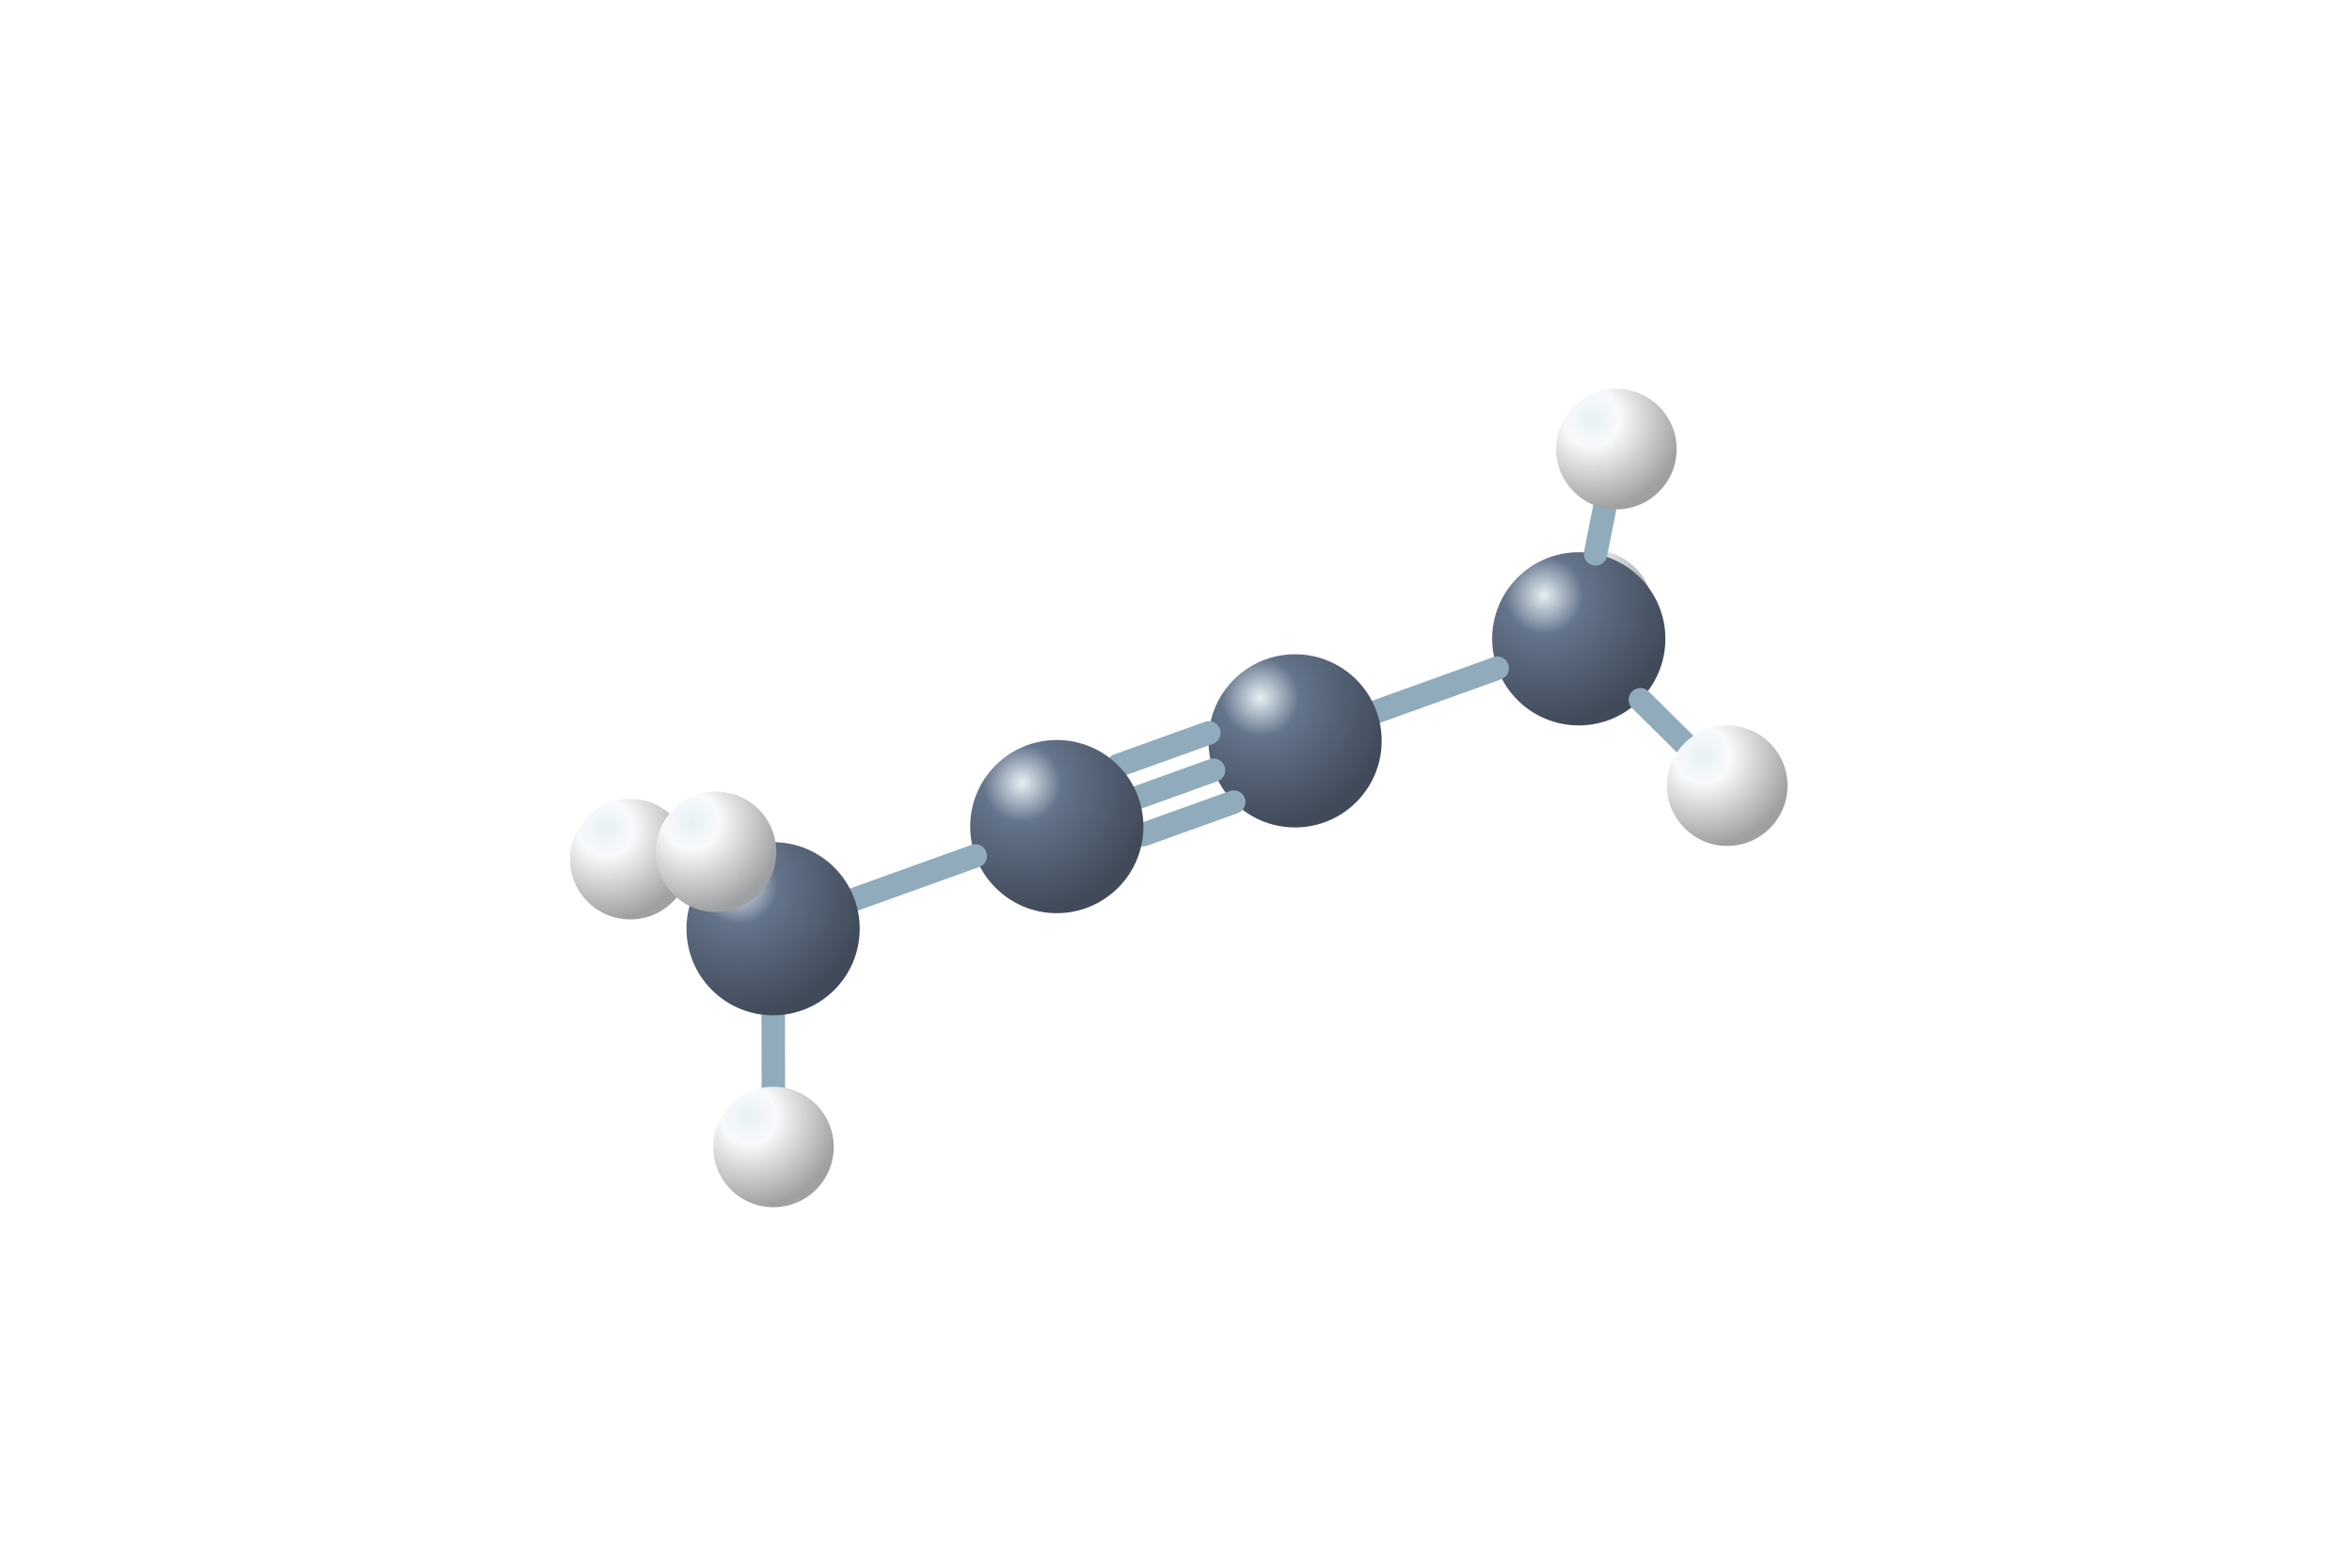
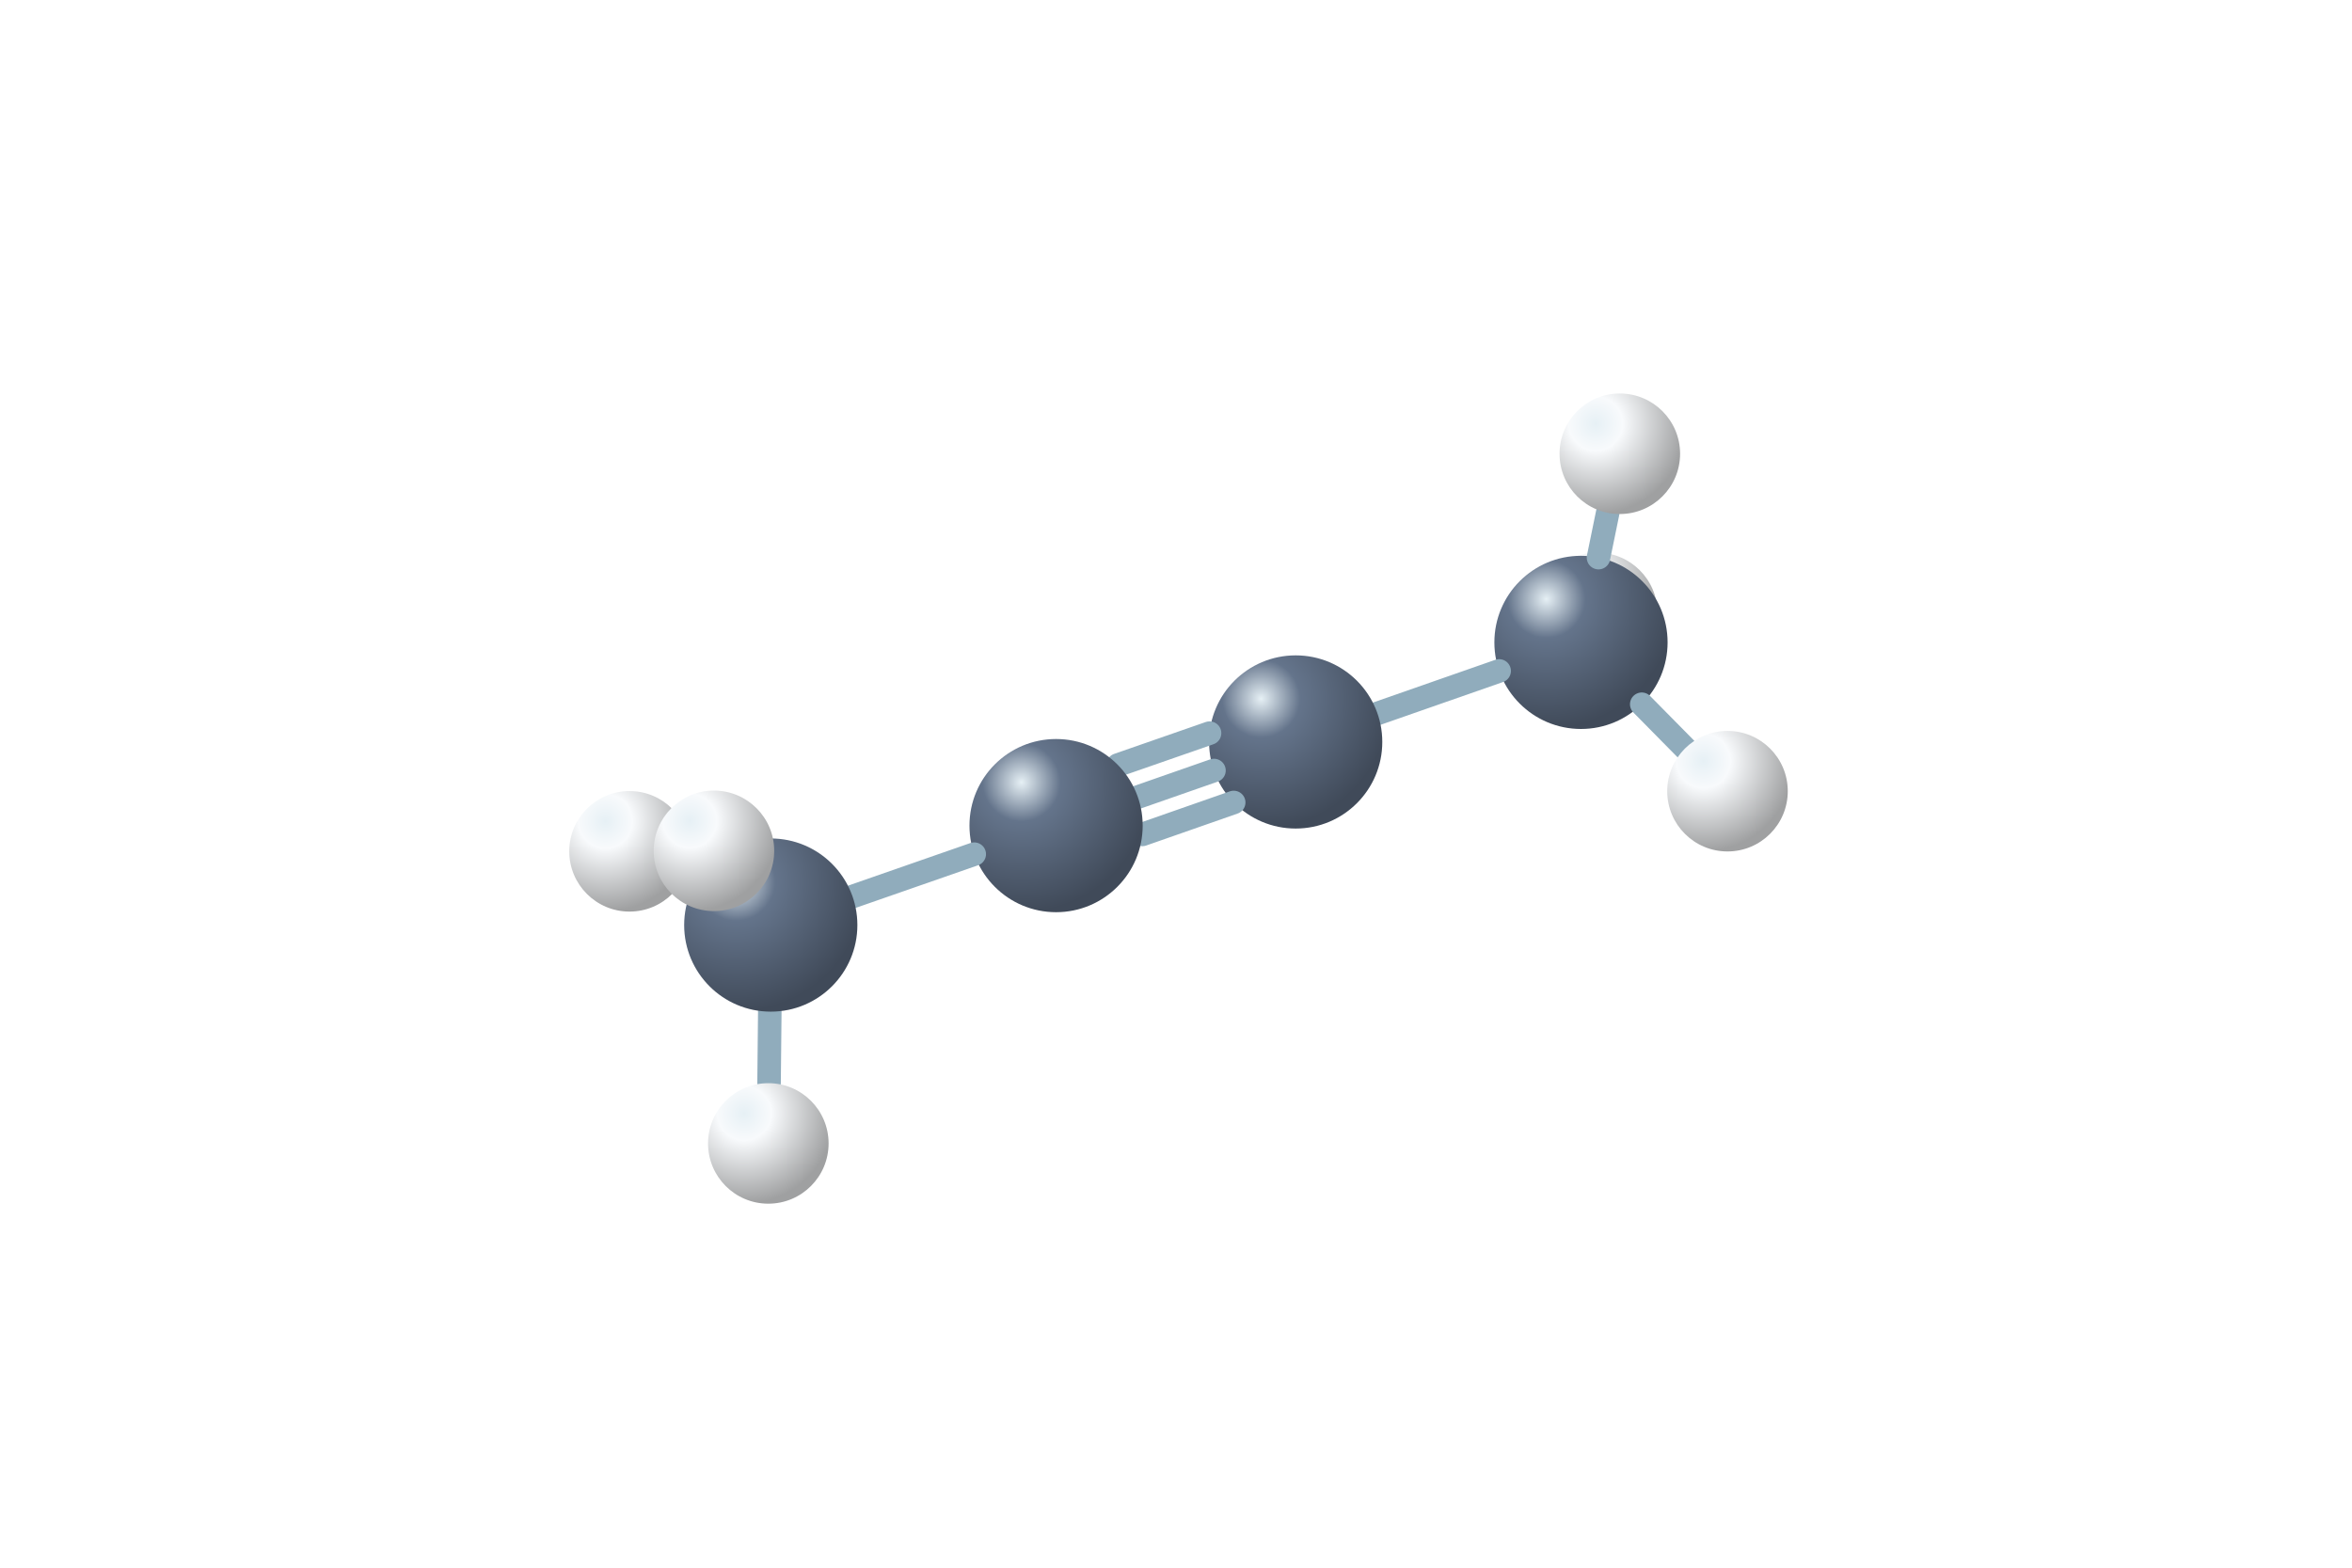
<svg xmlns="http://www.w3.org/2000/svg" viewBox="0 0 192 128">
  <defs>
    <radialGradient id="C" cx="30%" cy="25%" r="75%">
      <stop stop-color="#e6f0f5" />
      <stop offset=".3" stop-color="#64748b" />
      <stop offset="1" stop-color="#404a59" />
    </radialGradient>
    <radialGradient id="H" cx="30%" cy="25%" r="75%">
      <stop stop-color="#e6f0f5" />
      <stop offset=".3" stop-color="#f8fafc" />
      <stop offset="1" stop-color="#9fa0a1" />
    </radialGradient>
  </defs>
-   <circle cx="130.03" cy="49.85" r="4.92" fill="url(#H)" />
-   <circle cx="128.88" cy="52.16" r="7.07" fill="url(#C)" />
-   <path d="M133.91 57.14L137.5 60.69" stroke="#90acbc" stroke-width="1.92" stroke-linecap="round" />
-   <path d="M122.22 54.56L112.38 58.1" stroke="#90acbc" stroke-width="1.92" stroke-linecap="round" />
-   <path d="M130.25 45.22L130.99 41.5" stroke="#90acbc" stroke-width="1.92" stroke-linecap="round" />
-   <circle cx="51.45" cy="70.15" r="4.92" fill="url(#H)" />
-   <circle cx="141" cy="64.15" r="4.92" fill="url(#H)" />
-   <circle cx="105.72" cy="60.49" r="7.07" fill="url(#C)" />
-   <path d="M100.71 65.49L93.31 68.15" stroke="#90acbc" stroke-width="1.92" stroke-linecap="round" />
-   <path d="M99.06 62.89L92.92 65.1" stroke="#90acbc" stroke-width="1.92" stroke-linecap="round" />
-   <path d="M98.68 59.84L91.28 62.5" stroke="#90acbc" stroke-width="1.92" stroke-linecap="round" />
-   <circle cx="131.95" cy="36.67" r="4.92" fill="url(#H)" />
-   <path d="M56.75 72.73L55.88 72.31" stroke="#90acbc" stroke-width="1.92" stroke-linecap="round" />
-   <circle cx="86.27" cy="67.49" r="7.07" fill="url(#C)" />
-   <path d="M79.61 69.89L69.76 73.43" stroke="#90acbc" stroke-width="1.92" stroke-linecap="round" />
-   <path d="M63.12 82.9L63.13 88.73" stroke="#90acbc" stroke-width="1.92" stroke-linecap="round" />
-   <circle cx="63.11" cy="75.83" r="7.07" fill="url(#C)" />
-   <circle cx="63.14" cy="93.65" r="4.92" fill="url(#H)" />
-   <circle cx="58.45" cy="69.55" r="4.92" fill="url(#H)" />
+   <circle cx="130.38" cy="50.04" r="4.92" fill="url(#H)" />
+   <circle cx="129.06" cy="52.45" r="7.07" fill="url(#C)" />
+   <path d="M134.02 57.5L137.57 61.1" stroke="#90acbc" stroke-width="1.92" stroke-linecap="round" />
+   <path d="M122.38 54.78L112.45 58.25" stroke="#90acbc" stroke-width="1.92" stroke-linecap="round" />
+   <path d="M130.49 45.53L131.24 41.87" stroke="#90acbc" stroke-width="1.92" stroke-linecap="round" />
+   <circle cx="51.39" cy="69.51" r="4.92" fill="url(#H)" />
+   <circle cx="141.02" cy="64.6" r="4.92" fill="url(#H)" />
+   <circle cx="105.77" cy="60.58" r="7.07" fill="url(#C)" />
+   <path d="M100.71 65.52L93.25 68.13" stroke="#90acbc" stroke-width="1.92" stroke-linecap="round" />
+   <path d="M99.1 62.91L92.89 65.08" stroke="#90acbc" stroke-width="1.92" stroke-linecap="round" />
+   <path d="M98.74 59.86L91.27 62.46" stroke="#90acbc" stroke-width="1.92" stroke-linecap="round" />
+   <circle cx="132.23" cy="37.05" r="4.92" fill="url(#H)" />
+   <path d="M56.65 72.26L55.75 71.79" stroke="#90acbc" stroke-width="1.92" stroke-linecap="round" />
+   <circle cx="86.21" cy="67.41" r="7.07" fill="url(#C)" />
+   <path d="M79.53 69.74L69.6 73.2" stroke="#90acbc" stroke-width="1.92" stroke-linecap="round" />
+   <path d="M62.84 82.61L62.78 88.44" stroke="#90acbc" stroke-width="1.92" stroke-linecap="round" />
+   <circle cx="62.92" cy="75.53" r="7.07" fill="url(#C)" />
+   <circle cx="62.72" cy="93.36" r="4.92" fill="url(#H)" />
+   <circle cx="58.28" cy="69.47" r="4.92" fill="url(#H)" />
</svg>
